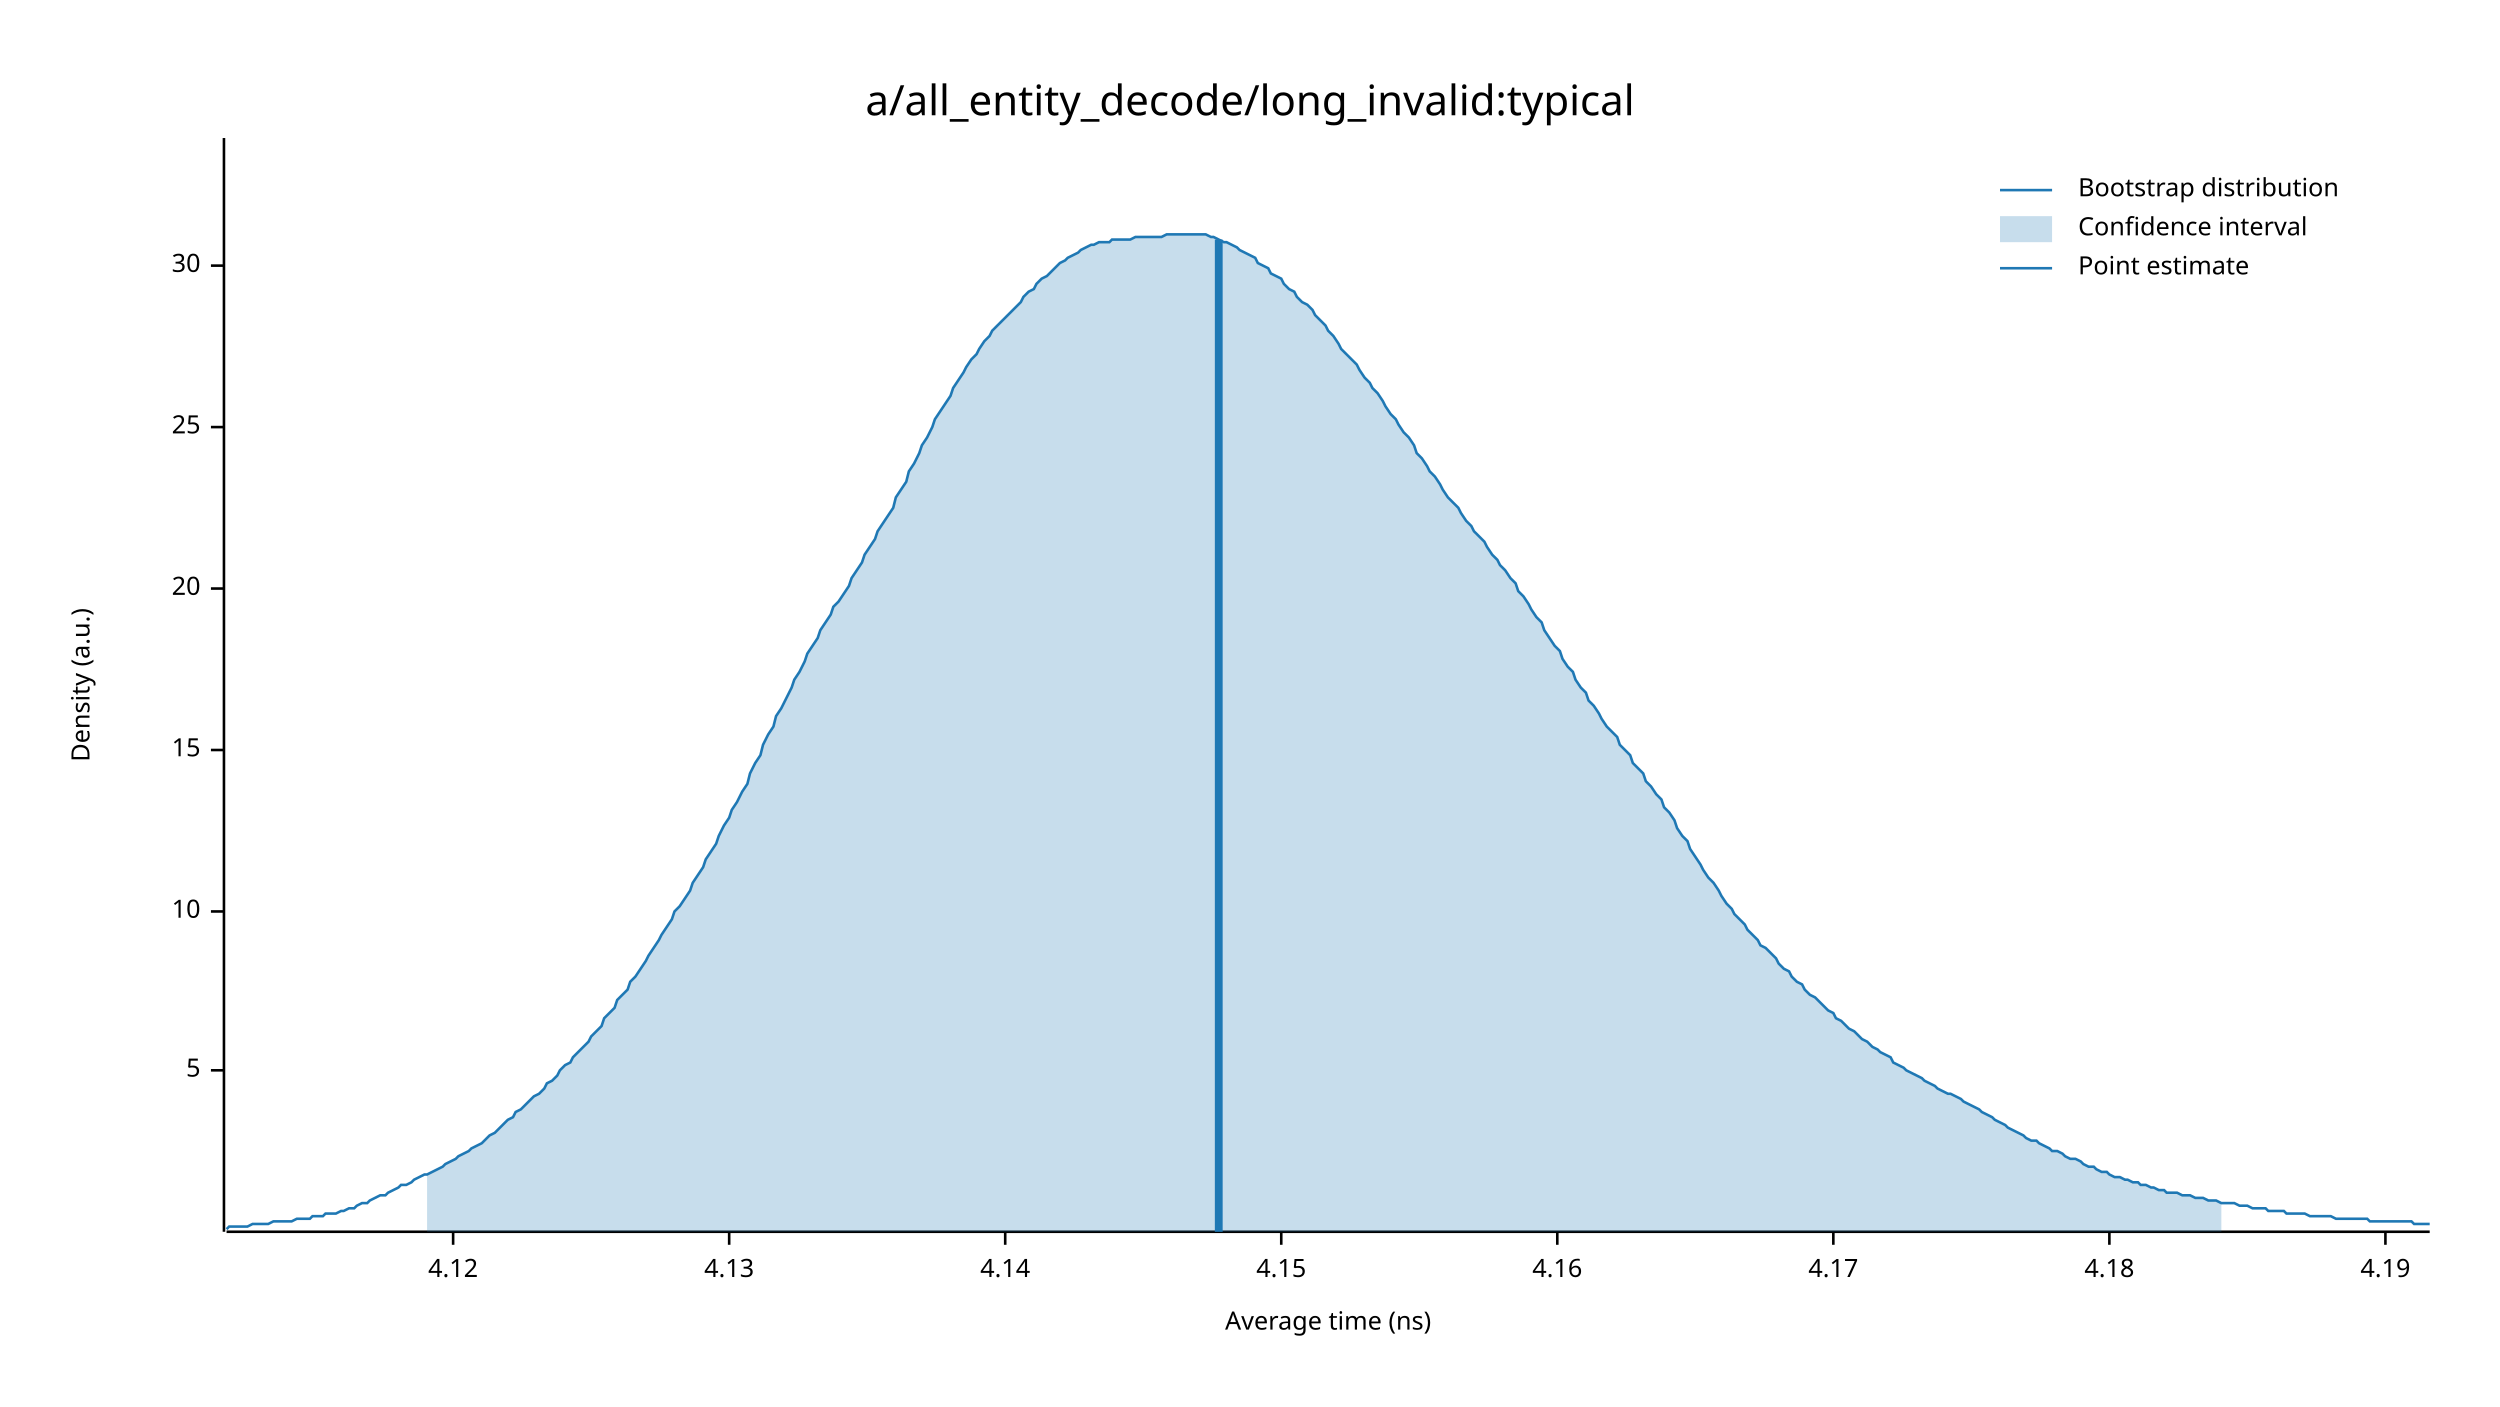
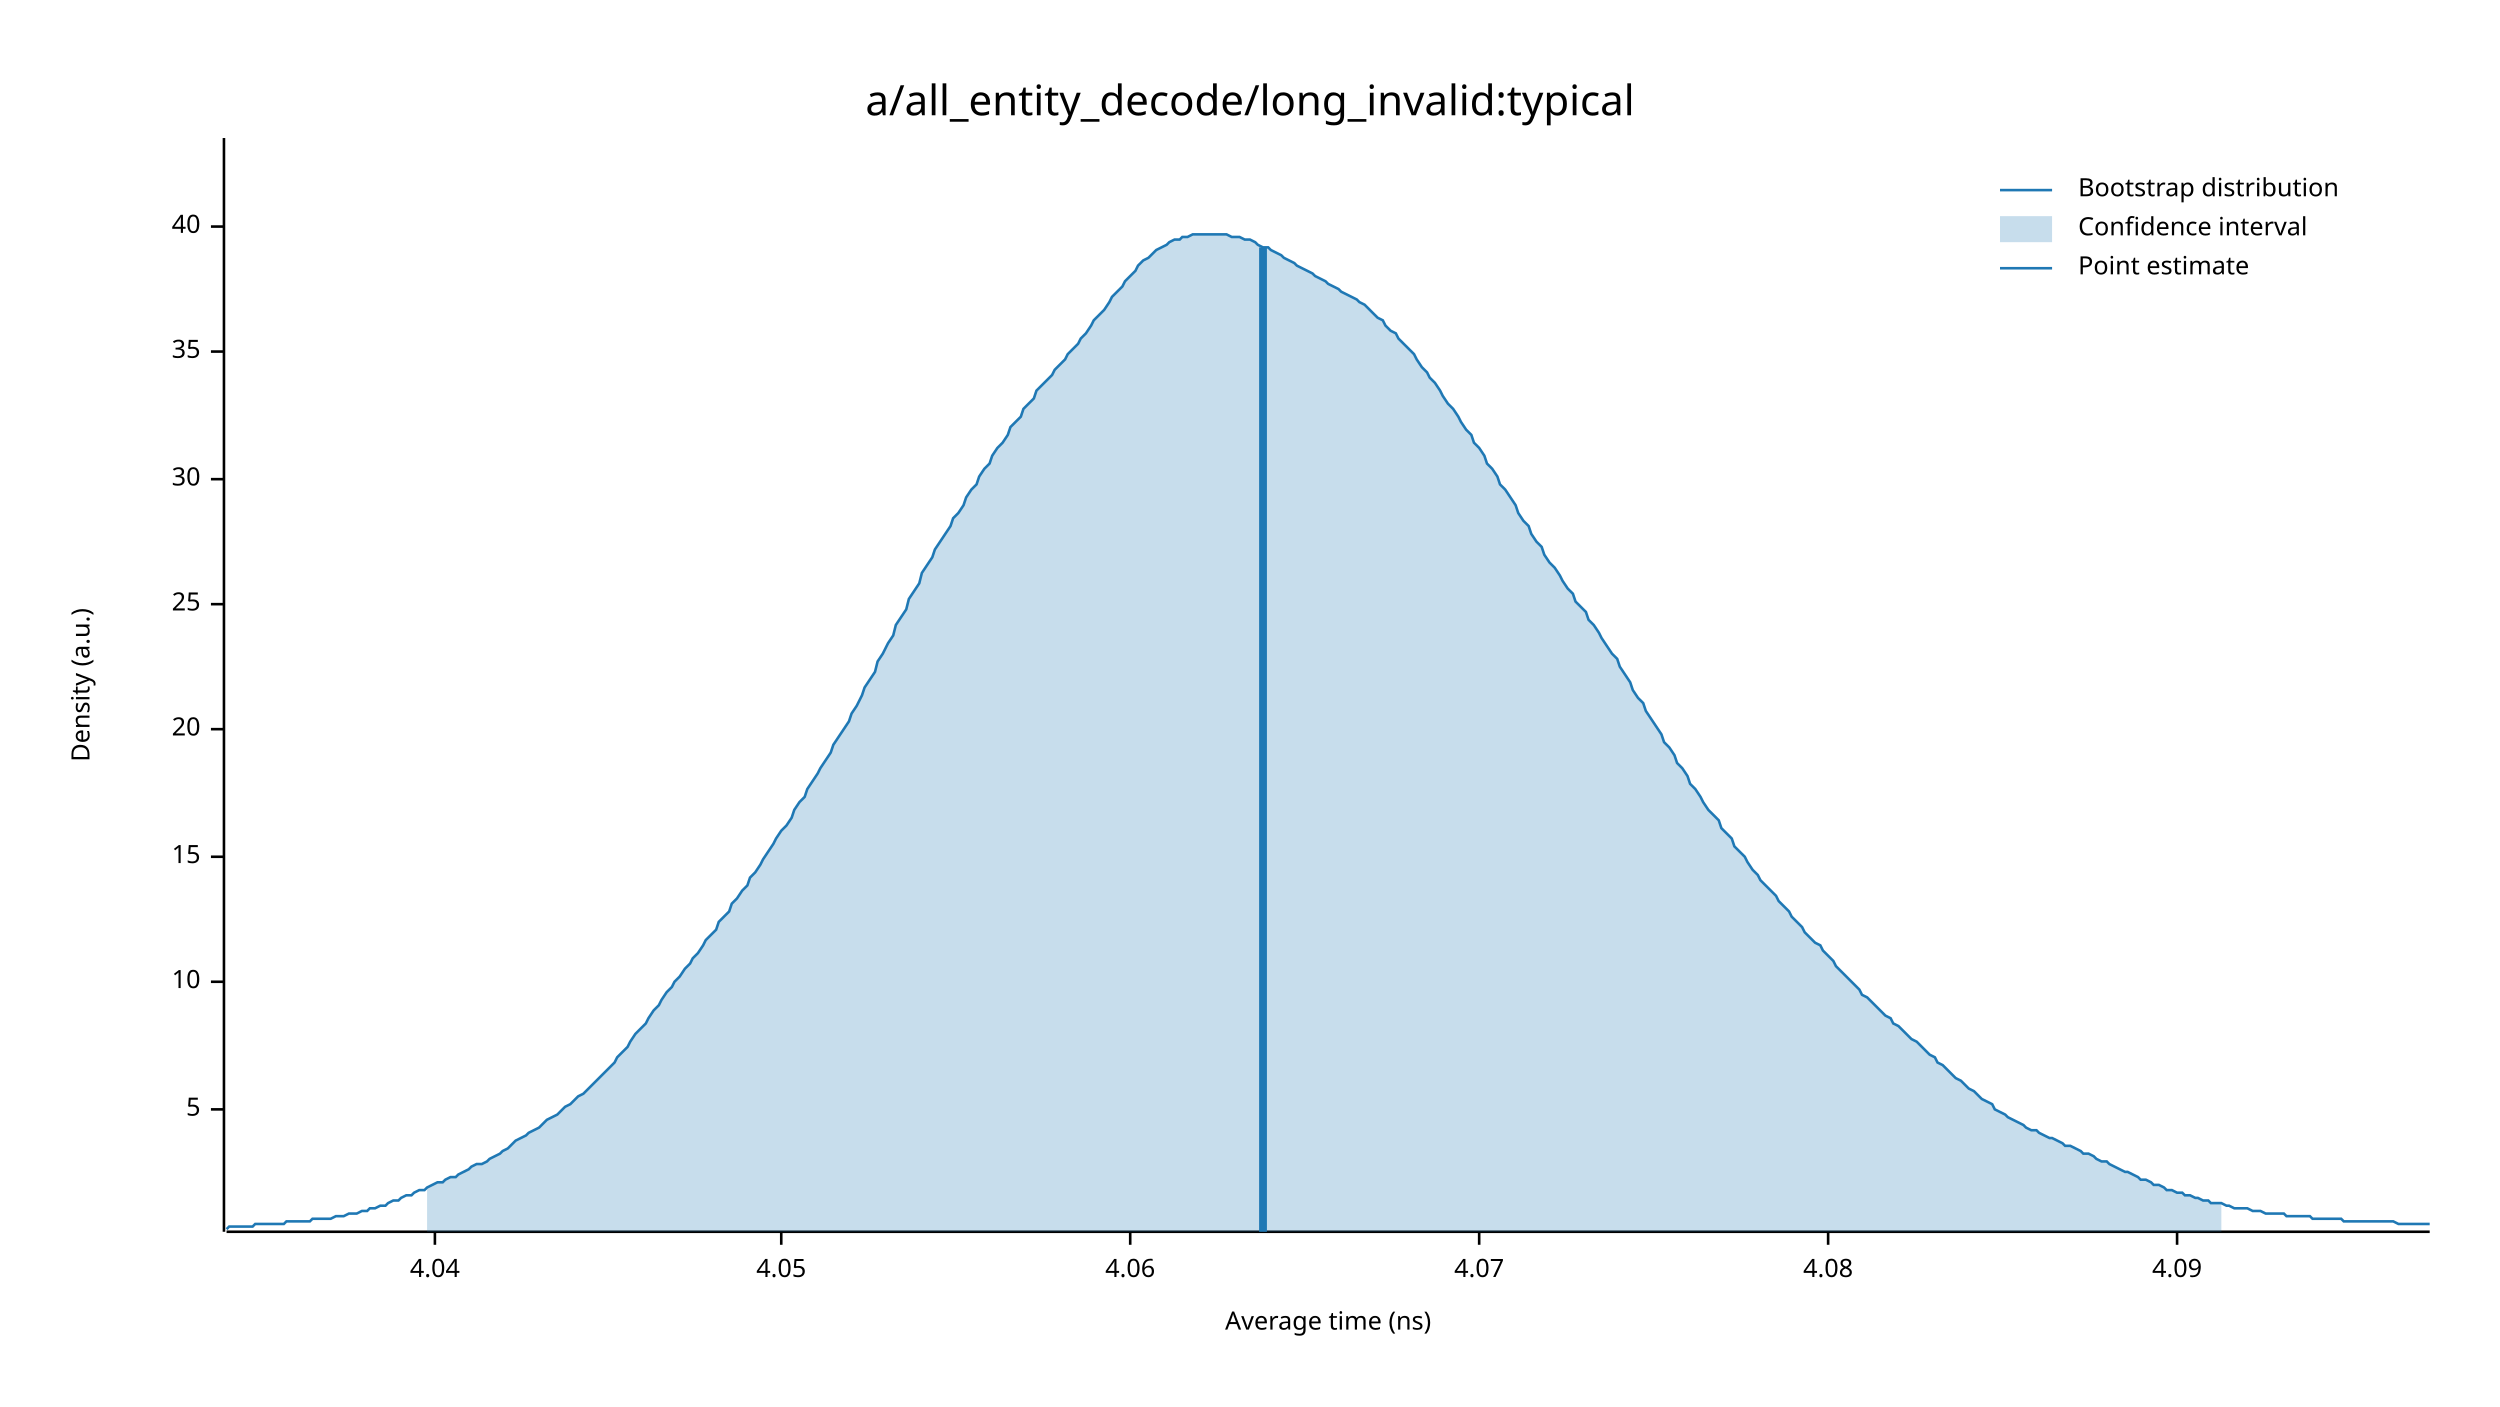
<svg xmlns="http://www.w3.org/2000/svg" width="960" height="540" viewBox="0 0 960 540">
  <text x="480" y="32" dy="0.76em" text-anchor="middle" font-family="sans-serif" font-size="16.129" opacity="1" fill="#000000">
a/all_entity_decode/long_invalid:typical
</text>
  <text x="27" y="263" dy="0.76em" text-anchor="middle" font-family="sans-serif" font-size="9.677" opacity="1" fill="#000000" transform="rotate(270, 27, 263)">
Density (a.u.)
</text>
  <text x="510" y="513" dy="-0.5ex" text-anchor="middle" font-family="sans-serif" font-size="9.677" opacity="1" fill="#000000">
Average time (ns)
</text>
  <polyline fill="none" opacity="1" stroke="#000000" stroke-width="1" points="86,53 86,473 " />
-   <text x="77" y="411" dy="0.5ex" text-anchor="end" font-family="sans-serif" font-size="9.677" opacity="1" fill="#000000">
+   <text x="77" y="426" dy="0.5ex" text-anchor="end" font-family="sans-serif" font-size="9.677" opacity="1" fill="#000000">
5
</text>
-   <polyline fill="none" opacity="1" stroke="#000000" stroke-width="1" points="81,411 86,411 " />
-   <text x="77" y="350" dy="0.5ex" text-anchor="end" font-family="sans-serif" font-size="9.677" opacity="1" fill="#000000">
+   <polyline fill="none" opacity="1" stroke="#000000" stroke-width="1" points="81,426 86,426 " />
+   <text x="77" y="377" dy="0.5ex" text-anchor="end" font-family="sans-serif" font-size="9.677" opacity="1" fill="#000000">
10
</text>
-   <polyline fill="none" opacity="1" stroke="#000000" stroke-width="1" points="81,350 86,350 " />
-   <text x="77" y="288" dy="0.5ex" text-anchor="end" font-family="sans-serif" font-size="9.677" opacity="1" fill="#000000">
+   <polyline fill="none" opacity="1" stroke="#000000" stroke-width="1" points="81,377 86,377 " />
+   <text x="77" y="329" dy="0.5ex" text-anchor="end" font-family="sans-serif" font-size="9.677" opacity="1" fill="#000000">
15
</text>
-   <polyline fill="none" opacity="1" stroke="#000000" stroke-width="1" points="81,288 86,288 " />
-   <text x="77" y="226" dy="0.5ex" text-anchor="end" font-family="sans-serif" font-size="9.677" opacity="1" fill="#000000">
+   <polyline fill="none" opacity="1" stroke="#000000" stroke-width="1" points="81,329 86,329 " />
+   <text x="77" y="280" dy="0.5ex" text-anchor="end" font-family="sans-serif" font-size="9.677" opacity="1" fill="#000000">
20
</text>
-   <polyline fill="none" opacity="1" stroke="#000000" stroke-width="1" points="81,226 86,226 " />
-   <text x="77" y="164" dy="0.5ex" text-anchor="end" font-family="sans-serif" font-size="9.677" opacity="1" fill="#000000">
+   <polyline fill="none" opacity="1" stroke="#000000" stroke-width="1" points="81,280 86,280 " />
+   <text x="77" y="232" dy="0.5ex" text-anchor="end" font-family="sans-serif" font-size="9.677" opacity="1" fill="#000000">
25
</text>
-   <polyline fill="none" opacity="1" stroke="#000000" stroke-width="1" points="81,164 86,164 " />
-   <text x="77" y="102" dy="0.5ex" text-anchor="end" font-family="sans-serif" font-size="9.677" opacity="1" fill="#000000">
+   <polyline fill="none" opacity="1" stroke="#000000" stroke-width="1" points="81,232 86,232 " />
+   <text x="77" y="184" dy="0.5ex" text-anchor="end" font-family="sans-serif" font-size="9.677" opacity="1" fill="#000000">
30
</text>
-   <polyline fill="none" opacity="1" stroke="#000000" stroke-width="1" points="81,102 86,102 " />
+   <polyline fill="none" opacity="1" stroke="#000000" stroke-width="1" points="81,184 86,184 " />
+   <text x="77" y="135" dy="0.5ex" text-anchor="end" font-family="sans-serif" font-size="9.677" opacity="1" fill="#000000">
+ 35
+ </text>
+   <polyline fill="none" opacity="1" stroke="#000000" stroke-width="1" points="81,135 86,135 " />
+   <text x="77" y="87" dy="0.5ex" text-anchor="end" font-family="sans-serif" font-size="9.677" opacity="1" fill="#000000">
+ 40
+ </text>
+   <polyline fill="none" opacity="1" stroke="#000000" stroke-width="1" points="81,87 86,87 " />
  <polyline fill="none" opacity="1" stroke="#000000" stroke-width="1" points="87,473 933,473 " />
-   <text x="174" y="483" dy="0.76em" text-anchor="middle" font-family="sans-serif" font-size="9.677" opacity="1" fill="#000000">
- 4.12
+   <text x="167" y="483" dy="0.76em" text-anchor="middle" font-family="sans-serif" font-size="9.677" opacity="1" fill="#000000">
+ 4.04
</text>
-   <polyline fill="none" opacity="1" stroke="#000000" stroke-width="1" points="174,473 174,478 " />
-   <text x="280" y="483" dy="0.76em" text-anchor="middle" font-family="sans-serif" font-size="9.677" opacity="1" fill="#000000">
- 4.13
+   <polyline fill="none" opacity="1" stroke="#000000" stroke-width="1" points="167,473 167,478 " />
+   <text x="300" y="483" dy="0.76em" text-anchor="middle" font-family="sans-serif" font-size="9.677" opacity="1" fill="#000000">
+ 4.05
</text>
-   <polyline fill="none" opacity="1" stroke="#000000" stroke-width="1" points="280,473 280,478 " />
-   <text x="386" y="483" dy="0.76em" text-anchor="middle" font-family="sans-serif" font-size="9.677" opacity="1" fill="#000000">
- 4.14
+   <polyline fill="none" opacity="1" stroke="#000000" stroke-width="1" points="300,473 300,478 " />
+   <text x="434" y="483" dy="0.76em" text-anchor="middle" font-family="sans-serif" font-size="9.677" opacity="1" fill="#000000">
+ 4.06
</text>
-   <polyline fill="none" opacity="1" stroke="#000000" stroke-width="1" points="386,473 386,478 " />
-   <text x="492" y="483" dy="0.76em" text-anchor="middle" font-family="sans-serif" font-size="9.677" opacity="1" fill="#000000">
- 4.15
+   <polyline fill="none" opacity="1" stroke="#000000" stroke-width="1" points="434,473 434,478 " />
+   <text x="568" y="483" dy="0.76em" text-anchor="middle" font-family="sans-serif" font-size="9.677" opacity="1" fill="#000000">
+ 4.07
</text>
-   <polyline fill="none" opacity="1" stroke="#000000" stroke-width="1" points="492,473 492,478 " />
-   <text x="598" y="483" dy="0.76em" text-anchor="middle" font-family="sans-serif" font-size="9.677" opacity="1" fill="#000000">
- 4.16
+   <polyline fill="none" opacity="1" stroke="#000000" stroke-width="1" points="568,473 568,478 " />
+   <text x="702" y="483" dy="0.76em" text-anchor="middle" font-family="sans-serif" font-size="9.677" opacity="1" fill="#000000">
+ 4.08
</text>
-   <polyline fill="none" opacity="1" stroke="#000000" stroke-width="1" points="598,473 598,478 " />
-   <text x="704" y="483" dy="0.76em" text-anchor="middle" font-family="sans-serif" font-size="9.677" opacity="1" fill="#000000">
- 4.17
+   <polyline fill="none" opacity="1" stroke="#000000" stroke-width="1" points="702,473 702,478 " />
+   <text x="836" y="483" dy="0.76em" text-anchor="middle" font-family="sans-serif" font-size="9.677" opacity="1" fill="#000000">
+ 4.09
</text>
-   <polyline fill="none" opacity="1" stroke="#000000" stroke-width="1" points="704,473 704,478 " />
-   <text x="810" y="483" dy="0.76em" text-anchor="middle" font-family="sans-serif" font-size="9.677" opacity="1" fill="#000000">
- 4.18
- </text>
-   <polyline fill="none" opacity="1" stroke="#000000" stroke-width="1" points="810,473 810,478 " />
-   <text x="916" y="483" dy="0.76em" text-anchor="middle" font-family="sans-serif" font-size="9.677" opacity="1" fill="#000000">
- 4.19
- </text>
-   <polyline fill="none" opacity="1" stroke="#000000" stroke-width="1" points="916,473 916,478 " />
-   <polyline fill="none" opacity="1" stroke="#1F78B4" stroke-width="1" points="87,472 88,471 90,471 92,471 93,471 95,471 97,470 98,470 100,470 102,470 103,470 105,469 107,469 109,469 110,469 112,469 114,468 115,468 117,468 119,468 120,467 122,467 124,467 125,466 127,466 129,466 131,465 132,465 134,464 136,464 137,463 139,462 141,462 142,461 144,460 146,459 148,459 149,458 151,457 153,456 154,455 156,455 158,454 159,453 161,452 163,451 164,451 166,450 168,449 170,448 171,447 173,446 175,445 176,444 178,443 180,442 181,441 183,440 185,439 187,437 188,436 190,435 192,433 193,432 195,430 197,429 198,427 200,426 202,424 203,423 205,421 207,420 209,418 210,416 212,415 214,413 215,411 217,409 219,408 220,406 222,404 224,402 226,400 227,398 229,396 231,394 232,391 234,389 236,387 237,384 239,382 241,380 242,377 244,375 246,372 248,369 249,367 251,364 253,361 254,359 256,356 258,353 259,350 261,348 263,345 265,342 266,339 268,336 270,333 271,330 273,327 275,324 276,321 278,317 280,314 281,311 283,308 285,304 287,301 288,297 290,293 292,290 293,286 295,282 297,279 298,275 300,272 302,268 304,264 305,261 307,258 309,254 310,251 312,248 314,245 315,242 317,239 319,236 320,233 322,231 324,228 326,225 327,222 329,219 331,216 332,213 334,210 336,207 337,204 339,201 341,198 343,195 344,191 346,188 348,185 349,181 351,178 353,174 354,171 356,168 358,164 359,161 361,158 363,155 365,152 366,149 368,146 370,143 371,141 373,138 375,136 376,134 378,131 380,129 381,127 383,125 385,123 387,121 388,120 390,118 392,116 393,114 395,112 397,111 398,109 400,107 402,106 404,104 405,103 407,101 409,100 410,99 412,98 414,97 415,96 417,95 419,94 420,94 422,93 424,93 426,93 427,92 429,92 431,92 432,92 434,92 436,91 437,91 439,91 441,91 443,91 444,91 446,91 448,90 449,90 451,90 453,90 454,90 456,90 458,90 459,90 461,90 463,90 465,91 466,91 468,92 470,93 471,93 473,94 475,95 476,96 478,97 480,98 482,99 483,101 485,102 487,103 488,105 490,106 492,107 493,109 495,111 497,112 498,114 500,116 502,117 504,119 505,121 507,123 509,125 510,127 512,129 514,132 515,134 517,136 519,138 521,140 522,142 524,145 526,147 527,149 529,151 531,154 532,156 534,159 536,161 537,163 539,166 541,168 543,171 544,174 546,176 548,179 549,181 551,183 553,186 554,188 556,191 558,193 560,195 561,197 563,200 565,202 566,204 568,206 570,208 571,210 573,213 575,215 576,217 578,219 580,222 582,224 583,227 585,229 587,232 588,234 590,237 592,239 593,242 595,245 597,248 599,250 600,253 602,256 604,258 605,261 607,264 609,266 610,269 612,271 614,274 615,276 617,279 619,281 621,283 622,286 624,288 626,290 627,293 629,295 631,297 632,300 634,302 636,305 638,307 639,310 641,312 643,315 644,318 646,321 648,323 649,326 651,329 653,332 654,334 656,337 658,339 660,342 661,344 663,347 665,349 666,351 668,353 670,355 671,357 673,359 675,361 676,363 678,364 680,366 682,368 683,370 685,372 687,373 688,375 690,377 692,378 693,380 695,382 697,383 699,385 700,386 702,388 704,389 705,391 707,392 709,394 710,395 712,396 714,398 715,399 717,400 719,402 721,403 722,404 724,405 726,406 727,408 729,409 731,410 732,411 734,412 736,413 738,414 739,415 741,416 743,417 744,418 746,419 748,420 749,420 751,421 753,422 754,423 756,424 758,425 760,426 761,427 763,428 765,429 766,430 768,431 770,432 771,433 773,434 775,435 777,436 778,437 780,438 782,438 783,439 785,440 787,441 788,442 790,442 792,443 793,444 795,445 797,445 799,446 800,447 802,448 804,448 805,449 807,450 809,450 810,451 812,452 814,452 816,453 817,453 819,454 821,454 822,455 824,455 826,456 827,456 829,457 831,457 832,458 834,458 836,458 838,459 839,459 841,459 843,460 844,460 846,460 848,461 849,461 851,461 853,462 855,462 856,462 858,462 860,463 861,463 863,463 865,464 866,464 868,464 870,464 871,465 873,465 875,465 877,465 878,466 880,466 882,466 883,466 885,466 887,467 888,467 890,467 892,467 894,467 895,467 897,468 899,468 900,468 902,468 904,468 905,468 907,468 909,468 910,469 912,469 914,469 916,469 917,469 919,469 921,469 922,469 924,469 926,469 927,470 929,470 931,470 933,470 " />
-   <polygon opacity="0.25" fill="#1F78B4" points="164,451 166,450 168,449 170,448 171,447 173,446 175,445 176,444 178,443 180,442 181,441 183,440 185,439 187,437 188,436 190,435 192,433 193,432 195,430 197,429 198,427 200,426 202,424 203,423 205,421 207,420 209,418 210,416 212,415 214,413 215,411 217,409 219,408 220,406 222,404 224,402 226,400 227,398 229,396 231,394 232,391 234,389 236,387 237,384 239,382 241,380 242,377 244,375 246,372 248,369 249,367 251,364 253,361 254,359 256,356 258,353 259,350 261,348 263,345 265,342 266,339 268,336 270,333 271,330 273,327 275,324 276,321 278,317 280,314 281,311 283,308 285,304 287,301 288,297 290,293 292,290 293,286 295,282 297,279 298,275 300,272 302,268 304,264 305,261 307,258 309,254 310,251 312,248 314,245 315,242 317,239 319,236 320,233 322,231 324,228 326,225 327,222 329,219 331,216 332,213 334,210 336,207 337,204 339,201 341,198 343,195 344,191 346,188 348,185 349,181 351,178 353,174 354,171 356,168 358,164 359,161 361,158 363,155 365,152 366,149 368,146 370,143 371,141 373,138 375,136 376,134 378,131 380,129 381,127 383,125 385,123 387,121 388,120 390,118 392,116 393,114 395,112 397,111 398,109 400,107 402,106 404,104 405,103 407,101 409,100 410,99 412,98 414,97 415,96 417,95 419,94 420,94 422,93 424,93 426,93 427,92 429,92 431,92 432,92 434,92 436,91 437,91 439,91 441,91 443,91 444,91 446,91 448,90 449,90 451,90 453,90 454,90 456,90 458,90 459,90 461,90 463,90 465,91 466,91 468,92 470,93 471,93 473,94 475,95 476,96 478,97 480,98 482,99 483,101 485,102 487,103 488,105 490,106 492,107 493,109 495,111 497,112 498,114 500,116 502,117 504,119 505,121 507,123 509,125 510,127 512,129 514,132 515,134 517,136 519,138 521,140 522,142 524,145 526,147 527,149 529,151 531,154 532,156 534,159 536,161 537,163 539,166 541,168 543,171 544,174 546,176 548,179 549,181 551,183 553,186 554,188 556,191 558,193 560,195 561,197 563,200 565,202 566,204 568,206 570,208 571,210 573,213 575,215 576,217 578,219 580,222 582,224 583,227 585,229 587,232 588,234 590,237 592,239 593,242 595,245 597,248 599,250 600,253 602,256 604,258 605,261 607,264 609,266 610,269 612,271 614,274 615,276 617,279 619,281 621,283 622,286 624,288 626,290 627,293 629,295 631,297 632,300 634,302 636,305 638,307 639,310 641,312 643,315 644,318 646,321 648,323 649,326 651,329 653,332 654,334 656,337 658,339 660,342 661,344 663,347 665,349 666,351 668,353 670,355 671,357 673,359 675,361 676,363 678,364 680,366 682,368 683,370 685,372 687,373 688,375 690,377 692,378 693,380 695,382 697,383 699,385 700,386 702,388 704,389 705,391 707,392 709,394 710,395 712,396 714,398 715,399 717,400 719,402 721,403 722,404 724,405 726,406 727,408 729,409 731,410 732,411 734,412 736,413 738,414 739,415 741,416 743,417 744,418 746,419 748,420 749,420 751,421 753,422 754,423 756,424 758,425 760,426 761,427 763,428 765,429 766,430 768,431 770,432 771,433 773,434 775,435 777,436 778,437 780,438 782,438 783,439 785,440 787,441 788,442 790,442 792,443 793,444 795,445 797,445 799,446 800,447 802,448 804,448 805,449 807,450 809,450 810,451 812,452 814,452 816,453 817,453 819,454 821,454 822,455 824,455 826,456 827,456 829,457 831,457 832,458 834,458 836,458 838,459 839,459 841,459 843,460 844,460 846,460 848,461 849,461 851,461 853,462 853,473 164,473 " />
-   <polyline fill="none" opacity="1" stroke="#1F78B4" stroke-width="3" points="468,473 468,92 " />
+   <polyline fill="none" opacity="1" stroke="#000000" stroke-width="1" points="836,473 836,478 " />
+   <polyline fill="none" opacity="1" stroke="#1F78B4" stroke-width="1" points="87,472 88,471 90,471 92,471 93,471 95,471 97,471 98,470 100,470 102,470 103,470 105,470 107,470 109,470 110,469 112,469 114,469 115,469 117,469 119,469 120,468 122,468 124,468 125,468 127,468 129,467 131,467 132,467 134,466 136,466 137,466 139,465 141,465 142,464 144,464 146,463 148,463 149,462 151,461 153,461 154,460 156,459 158,459 159,458 161,457 163,457 164,456 166,455 168,454 170,454 171,453 173,452 175,452 176,451 178,450 180,449 181,448 183,447 185,447 187,446 188,445 190,444 192,443 193,442 195,441 197,439 198,438 200,437 202,436 203,435 205,434 207,433 209,431 210,430 212,429 214,428 215,427 217,425 219,424 220,423 222,421 224,420 226,418 227,417 229,415 231,413 232,412 234,410 236,408 237,406 239,404 241,402 242,400 244,397 246,395 248,393 249,391 251,388 253,386 254,384 256,381 258,379 259,377 261,375 263,372 265,370 266,368 268,366 270,363 271,361 273,359 275,357 276,354 278,352 280,350 281,347 283,345 285,342 287,340 288,337 290,335 292,332 293,330 295,327 297,324 298,322 300,319 302,317 304,314 305,311 307,308 309,306 310,303 312,300 314,297 315,295 317,292 319,289 320,286 322,283 324,280 326,277 327,274 329,271 331,267 332,264 334,261 336,258 337,254 339,251 341,247 343,244 344,240 346,237 348,234 349,230 351,227 353,224 354,220 356,217 358,214 359,211 361,208 363,205 365,202 366,199 368,197 370,194 371,191 373,188 375,186 376,183 378,180 380,178 381,175 383,172 385,170 387,167 388,164 390,162 392,160 393,157 395,155 397,153 398,150 400,148 402,146 404,144 405,142 407,140 409,138 410,136 412,134 414,132 415,130 417,128 419,125 420,123 422,121 424,119 426,116 427,114 429,112 431,110 432,108 434,106 436,104 437,102 439,100 441,99 443,97 444,96 446,95 448,94 449,93 451,92 453,92 454,91 456,91 458,90 459,90 461,90 463,90 465,90 466,90 468,90 470,90 471,90 473,91 475,91 476,91 478,92 480,92 482,93 483,94 485,95 487,95 488,96 490,97 492,98 493,99 495,100 497,101 498,102 500,103 502,104 504,105 505,106 507,107 509,108 510,109 512,110 514,111 515,112 517,113 519,114 521,115 522,116 524,117 526,119 527,120 529,122 531,123 532,125 534,127 536,128 537,130 539,132 541,134 543,136 544,138 546,141 548,143 549,145 551,147 553,150 554,152 556,155 558,157 560,160 561,162 563,165 565,167 566,170 568,172 570,175 571,178 573,180 575,183 576,186 578,188 580,191 582,194 583,197 585,200 587,202 588,205 590,208 592,210 593,213 595,216 597,218 599,221 600,223 602,226 604,228 605,231 607,233 609,235 610,238 612,240 614,243 615,245 617,248 619,251 621,253 622,256 624,259 626,262 627,265 629,268 631,270 632,273 634,276 636,279 638,282 639,285 641,287 643,290 644,293 646,295 648,298 649,301 651,303 653,306 654,308 656,311 658,313 660,315 661,318 663,320 665,322 666,325 668,327 670,329 671,331 673,334 675,336 676,338 678,340 680,342 682,344 683,346 685,348 687,350 688,352 690,354 692,356 693,358 695,360 697,362 699,363 700,365 702,367 704,369 705,371 707,373 709,375 710,376 712,378 714,380 715,382 717,383 719,385 721,387 722,388 724,390 726,391 727,393 729,394 731,396 732,397 734,399 736,400 738,402 739,403 741,405 743,406 744,408 746,409 748,411 749,412 751,414 753,415 754,416 756,418 758,419 760,421 761,422 763,423 765,424 766,426 768,427 770,428 771,429 773,430 775,431 777,432 778,433 780,434 782,434 783,435 785,436 787,437 788,437 790,438 792,439 793,440 795,440 797,441 799,442 800,443 802,443 804,444 805,445 807,446 809,446 810,447 812,448 814,449 816,450 817,450 819,451 821,452 822,453 824,453 826,454 827,455 829,455 831,456 832,457 834,457 836,458 838,458 839,459 841,459 843,460 844,460 846,461 848,461 849,462 851,462 853,462 855,463 856,463 858,464 860,464 861,464 863,464 865,465 866,465 868,465 870,466 871,466 873,466 875,466 877,466 878,467 880,467 882,467 883,467 885,467 887,467 888,468 890,468 892,468 894,468 895,468 897,468 899,468 900,469 902,469 904,469 905,469 907,469 909,469 910,469 912,469 914,469 916,469 917,469 919,469 921,470 922,470 924,470 926,470 927,470 929,470 931,470 933,470 " />
+   <polygon opacity="0.25" fill="#1F78B4" points="164,456 166,455 168,454 170,454 171,453 173,452 175,452 176,451 178,450 180,449 181,448 183,447 185,447 187,446 188,445 190,444 192,443 193,442 195,441 197,439 198,438 200,437 202,436 203,435 205,434 207,433 209,431 210,430 212,429 214,428 215,427 217,425 219,424 220,423 222,421 224,420 226,418 227,417 229,415 231,413 232,412 234,410 236,408 237,406 239,404 241,402 242,400 244,397 246,395 248,393 249,391 251,388 253,386 254,384 256,381 258,379 259,377 261,375 263,372 265,370 266,368 268,366 270,363 271,361 273,359 275,357 276,354 278,352 280,350 281,347 283,345 285,342 287,340 288,337 290,335 292,332 293,330 295,327 297,324 298,322 300,319 302,317 304,314 305,311 307,308 309,306 310,303 312,300 314,297 315,295 317,292 319,289 320,286 322,283 324,280 326,277 327,274 329,271 331,267 332,264 334,261 336,258 337,254 339,251 341,247 343,244 344,240 346,237 348,234 349,230 351,227 353,224 354,220 356,217 358,214 359,211 361,208 363,205 365,202 366,199 368,197 370,194 371,191 373,188 375,186 376,183 378,180 380,178 381,175 383,172 385,170 387,167 388,164 390,162 392,160 393,157 395,155 397,153 398,150 400,148 402,146 404,144 405,142 407,140 409,138 410,136 412,134 414,132 415,130 417,128 419,125 420,123 422,121 424,119 426,116 427,114 429,112 431,110 432,108 434,106 436,104 437,102 439,100 441,99 443,97 444,96 446,95 448,94 449,93 451,92 453,92 454,91 456,91 458,90 459,90 461,90 463,90 465,90 466,90 468,90 470,90 471,90 473,91 475,91 476,91 478,92 480,92 482,93 483,94 485,95 487,95 488,96 490,97 492,98 493,99 495,100 497,101 498,102 500,103 502,104 504,105 505,106 507,107 509,108 510,109 512,110 514,111 515,112 517,113 519,114 521,115 522,116 524,117 526,119 527,120 529,122 531,123 532,125 534,127 536,128 537,130 539,132 541,134 543,136 544,138 546,141 548,143 549,145 551,147 553,150 554,152 556,155 558,157 560,160 561,162 563,165 565,167 566,170 568,172 570,175 571,178 573,180 575,183 576,186 578,188 580,191 582,194 583,197 585,200 587,202 588,205 590,208 592,210 593,213 595,216 597,218 599,221 600,223 602,226 604,228 605,231 607,233 609,235 610,238 612,240 614,243 615,245 617,248 619,251 621,253 622,256 624,259 626,262 627,265 629,268 631,270 632,273 634,276 636,279 638,282 639,285 641,287 643,290 644,293 646,295 648,298 649,301 651,303 653,306 654,308 656,311 658,313 660,315 661,318 663,320 665,322 666,325 668,327 670,329 671,331 673,334 675,336 676,338 678,340 680,342 682,344 683,346 685,348 687,350 688,352 690,354 692,356 693,358 695,360 697,362 699,363 700,365 702,367 704,369 705,371 707,373 709,375 710,376 712,378 714,380 715,382 717,383 719,385 721,387 722,388 724,390 726,391 727,393 729,394 731,396 732,397 734,399 736,400 738,402 739,403 741,405 743,406 744,408 746,409 748,411 749,412 751,414 753,415 754,416 756,418 758,419 760,421 761,422 763,423 765,424 766,426 768,427 770,428 771,429 773,430 775,431 777,432 778,433 780,434 782,434 783,435 785,436 787,437 788,437 790,438 792,439 793,440 795,440 797,441 799,442 800,443 802,443 804,444 805,445 807,446 809,446 810,447 812,448 814,449 816,450 817,450 819,451 821,452 822,453 824,453 826,454 827,455 829,455 831,456 832,457 834,457 836,458 838,458 839,459 841,459 843,460 844,460 846,461 848,461 849,462 851,462 853,462 853,473 164,473 " />
+   <polyline fill="none" opacity="1" stroke="#1F78B4" stroke-width="3" points="485,473 485,95 " />
  <text x="798" y="68" dy="0.76em" text-anchor="start" font-family="sans-serif" font-size="9.677" opacity="1" fill="#000000">
Bootstrap distribution
</text>
  <text x="798" y="83" dy="0.76em" text-anchor="start" font-family="sans-serif" font-size="9.677" opacity="1" fill="#000000">
Confidence interval
</text>
  <text x="798" y="98" dy="0.76em" text-anchor="start" font-family="sans-serif" font-size="9.677" opacity="1" fill="#000000">
Point estimate
</text>
  <polyline fill="none" opacity="1" stroke="#1F78B4" stroke-width="1" points="768,73 788,73 " />
  <rect x="768" y="83" width="20" height="10" opacity="0.25" fill="#1F78B4" stroke="none" />
  <polyline fill="none" opacity="1" stroke="#1F78B4" stroke-width="1" points="768,103 788,103 " />
</svg>
